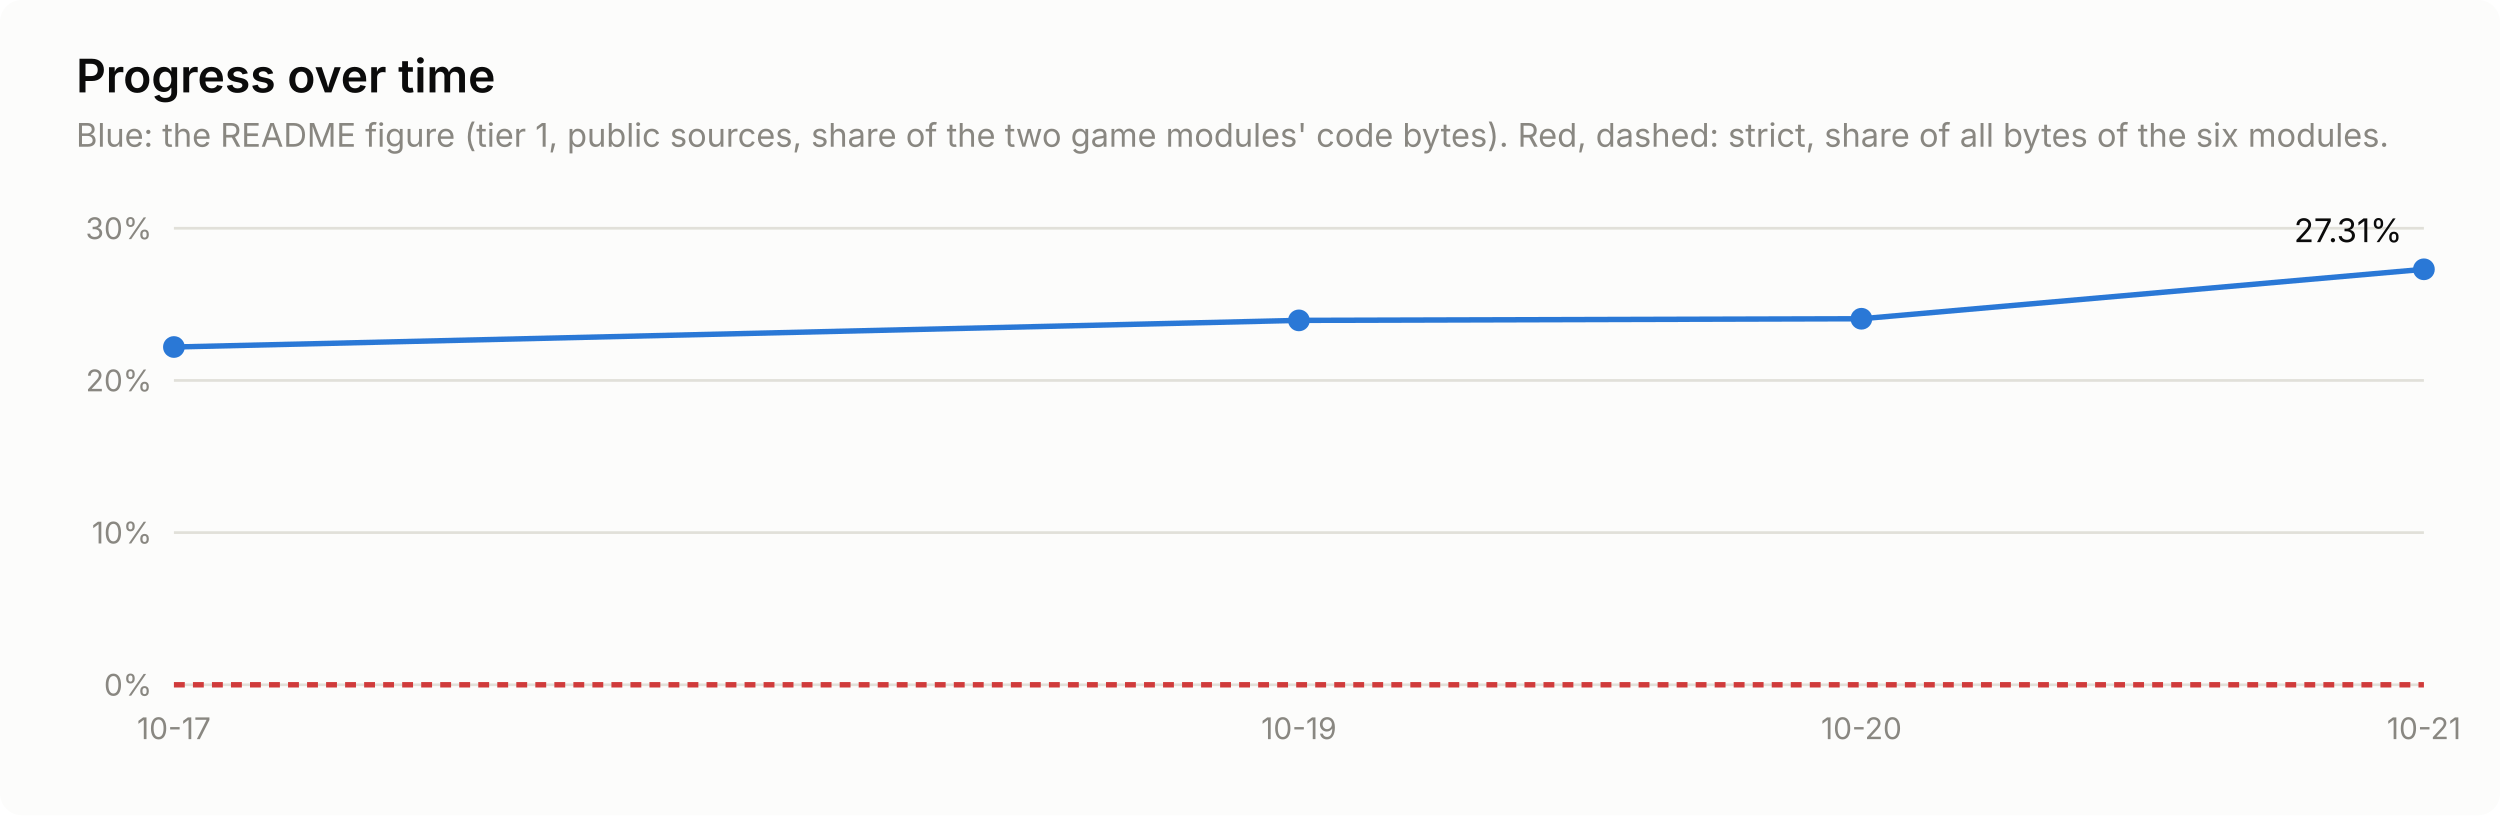
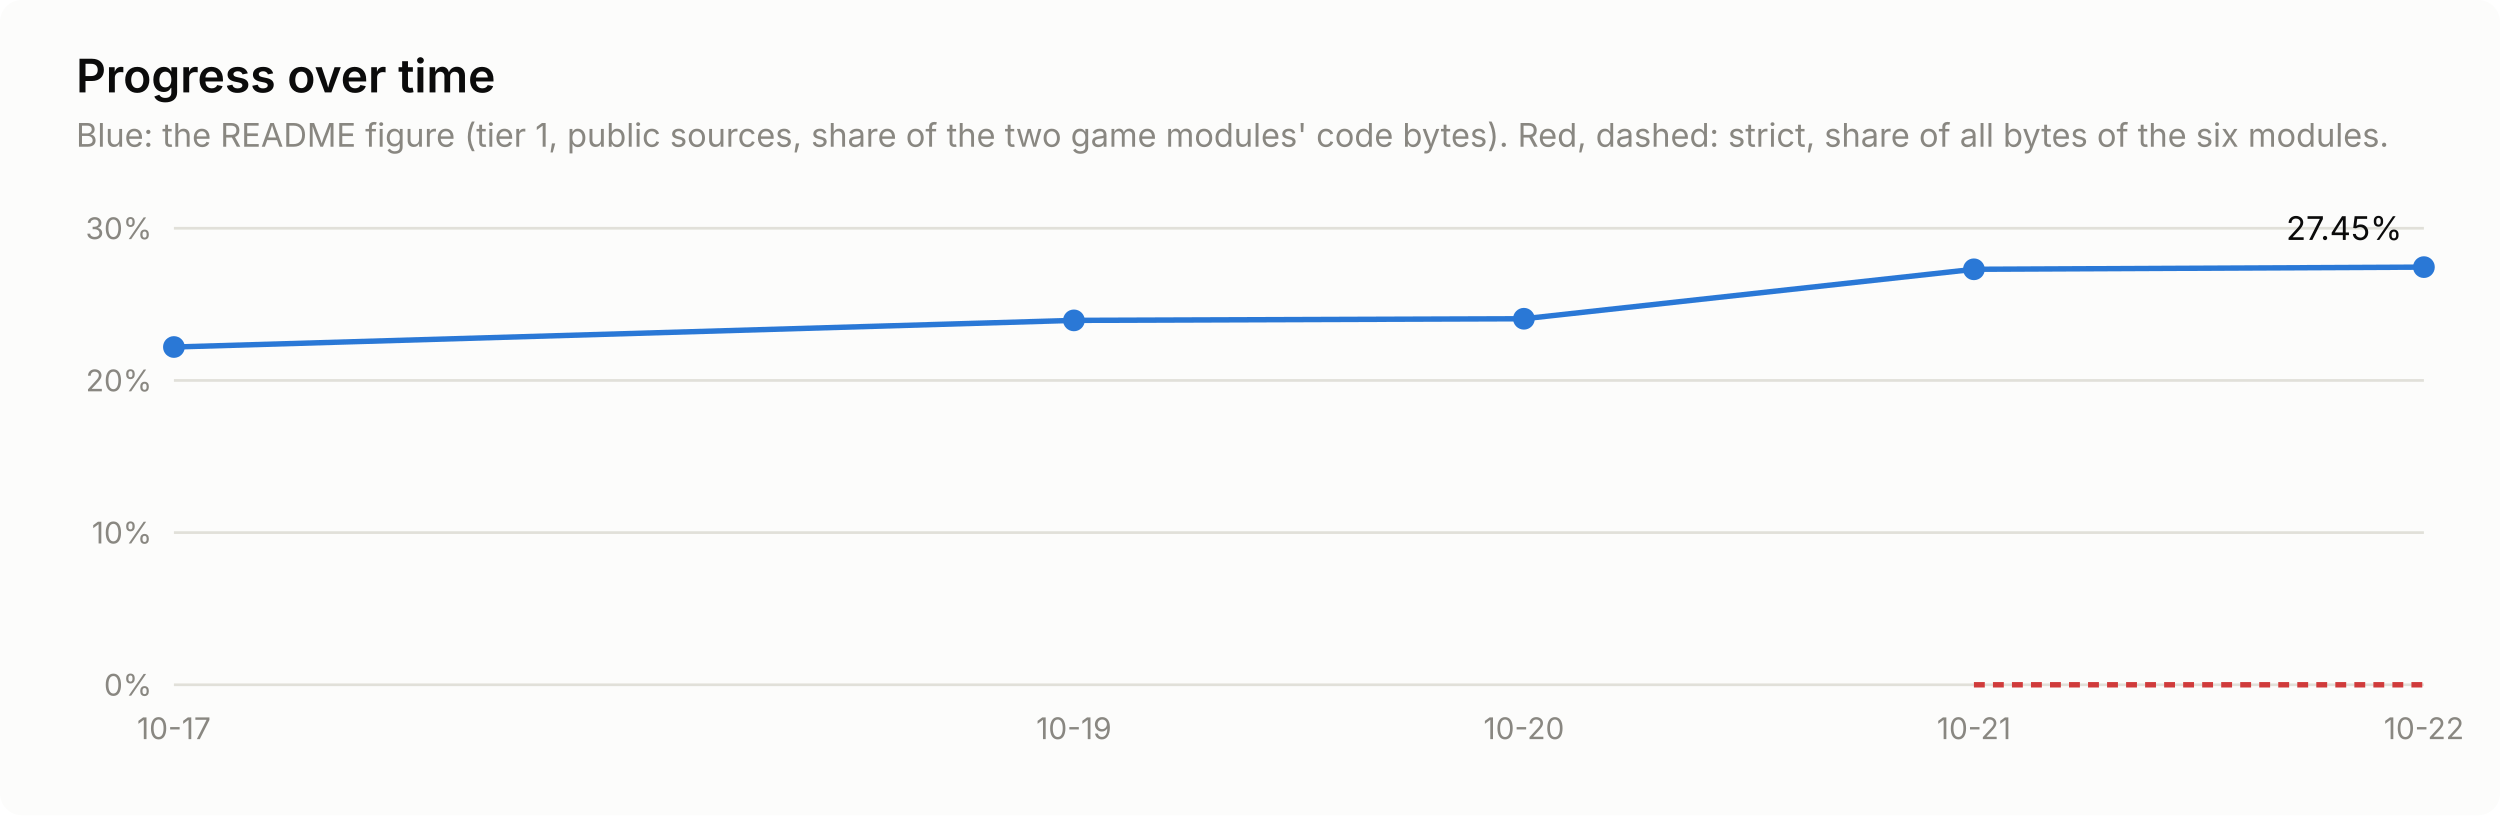
<svg xmlns="http://www.w3.org/2000/svg" viewBox="0 0 920 300" width="920" height="300" role="img" aria-label="History of the published tier-1 figure and the strict figure">
  <style>
.bg{fill:#fcfcfb}.t1{fill:#0b0b0b}.t2{fill:#52514e}.t3{fill:#898781}.grid{stroke:#e1e0d9}.track{fill:#e1e0d9}
.ln{fill:none;stroke:#2a78d6;stroke-width:2}.ln2{fill:none;stroke:#d03b3b;stroke-width:2;stroke-dasharray:4 3}.dot{fill:#2a78d6}
text{font-family:system-ui,-apple-system,"Segoe UI",sans-serif}.num{font-variant-numeric:tabular-nums}
.hatch-line{stroke:#898781;stroke-width:1.5}
.s-matched{fill:#2a78d6}.s-lane{fill:#eb6834}.s-near{fill:#1baf7a}.s-parked{fill:#eda100}.s-blocked{fill:#d03b3b}.s-todo{fill:#c3c2b7}.s-data{fill:#6250d6}.s-kept{fill:#c3c2b7}
@media (prefers-color-scheme:dark){
.bg{fill:#1a1a19}.t1{fill:#f0efec}.t2{fill:#c3c2b7}.t3{fill:#898781}.grid{stroke:#2c2c2a}.track{fill:#2c2c2a}
.ln{stroke:#3987e5}.dot{fill:#3987e5}.hatch-line{stroke:#898781}
.s-matched{fill:#3987e5}.s-lane{fill:#d95926}.s-near{fill:#199e70}.s-parked{fill:#c98500}.s-blocked{fill:#d03b3b}.s-todo{fill:#4a4a46}.s-data{fill:#9085e9}.s-kept{fill:#4a4a46}}</style>
  <defs>
    <pattern id="hatch" patternUnits="userSpaceOnUse" width="6" height="6" patternTransform="rotate(45)">
      <rect class="s-kept" width="6" height="6" />
      <line class="hatch-line" x1="0" y1="0" x2="0" y2="6" />
    </pattern>
  </defs>
  <rect class="bg" width="920" height="300" rx="8" />
  <text class="t1" x="28" y="34" font-size="17" font-weight="600">Progress over time</text>
  <text class="t3" x="28" y="54" font-size="12">Blue: the README figure (tier 1, public sources, share of the two game modules' code bytes). Red, dashed: strict, share of all bytes of the six modules.</text>
  <line class="grid" x1="64" x2="892" y1="252.0" y2="252.0" stroke-width="1" />
  <text class="t3 num" x="56" y="256.0" font-size="11" text-anchor="end">0%</text>
  <line class="grid" x1="64" x2="892" y1="196.0" y2="196.0" stroke-width="1" />
  <text class="t3 num" x="56" y="200.0" font-size="11" text-anchor="end">10%</text>
  <line class="grid" x1="64" x2="892" y1="140.0" y2="140.0" stroke-width="1" />
  <text class="t3 num" x="56" y="144.0" font-size="11" text-anchor="end">20%</text>
  <line class="grid" x1="64" x2="892" y1="84.0" y2="84.0" stroke-width="1" />
  <text class="t3 num" x="56" y="88.0" font-size="11" text-anchor="end">30%</text>
  <text class="t3 num" x="64.0" y="272" font-size="11" text-anchor="middle">10-17</text>
-   <text class="t3 num" x="478.0" y="272" font-size="11" text-anchor="middle">10-19</text>
-   <text class="t3 num" x="685.0" y="272" font-size="11" text-anchor="middle">10-20</text>
-   <text class="t3 num" x="892.0" y="272" font-size="11" text-anchor="middle">10-21</text>
-   <path class="ln" d="M64.0,127.7 L478.0,117.9 L685.0,117.3 L892.0,99.1" />
-   <path class="ln2" d="M64,252.0 L892,252.0" />
+   <text class="t3 num" x="395.2" y="272" font-size="11" text-anchor="middle">10-19</text>
+   <text class="t3 num" x="560.8" y="272" font-size="11" text-anchor="middle">10-20</text>
+   <text class="t3 num" x="726.4" y="272" font-size="11" text-anchor="middle">10-21</text>
+   <text class="t3 num" x="892.0" y="272" font-size="11" text-anchor="middle">10-22</text>
+   <path class="ln" d="M64.0,127.7 L395.2,117.9 L560.8,117.3 L726.4,99.1 L892.0,98.3" />
+   <path class="ln2" d="M726.4,252.0 L892.0,252.0" />
  <circle class="dot" cx="64.0" cy="127.7" r="4" />
-   <circle class="dot" cx="478.0" cy="117.9" r="4" />
-   <circle class="dot" cx="685.0" cy="117.3" r="4" />
-   <circle class="dot" cx="892.0" cy="99.1" r="4" />
-   <text class="t1 num" x="884.0" y="89.1" font-size="12" text-anchor="end">27.31%</text>
+   <circle class="dot" cx="395.2" cy="117.9" r="4" />
+   <circle class="dot" cx="560.8" cy="117.3" r="4" />
+   <circle class="dot" cx="726.4" cy="99.1" r="4" />
+   <circle class="dot" cx="892.0" cy="98.3" r="4" />
+   <text class="t1 num" x="884.0" y="88.3" font-size="12" text-anchor="end">27.45%</text>
</svg>
